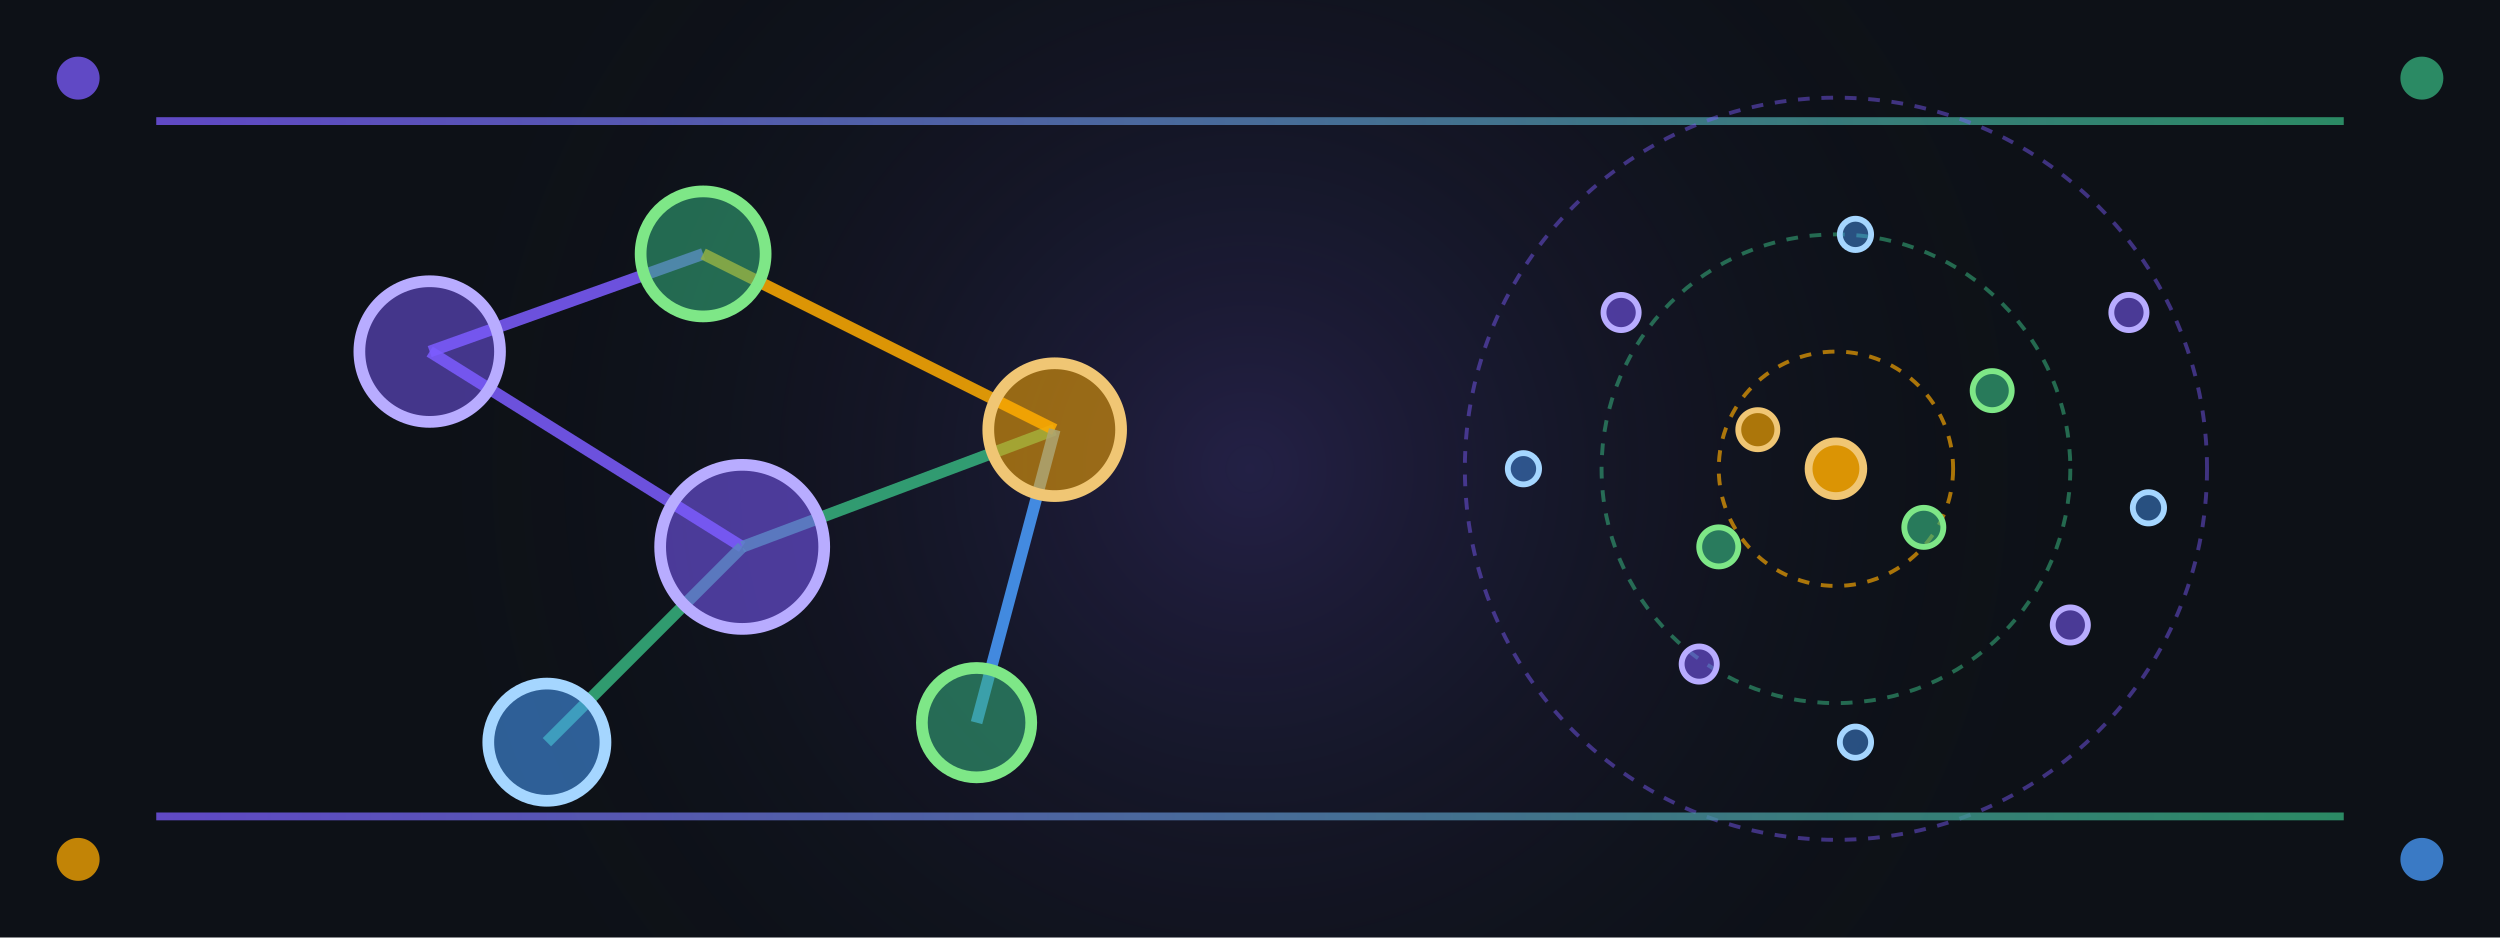
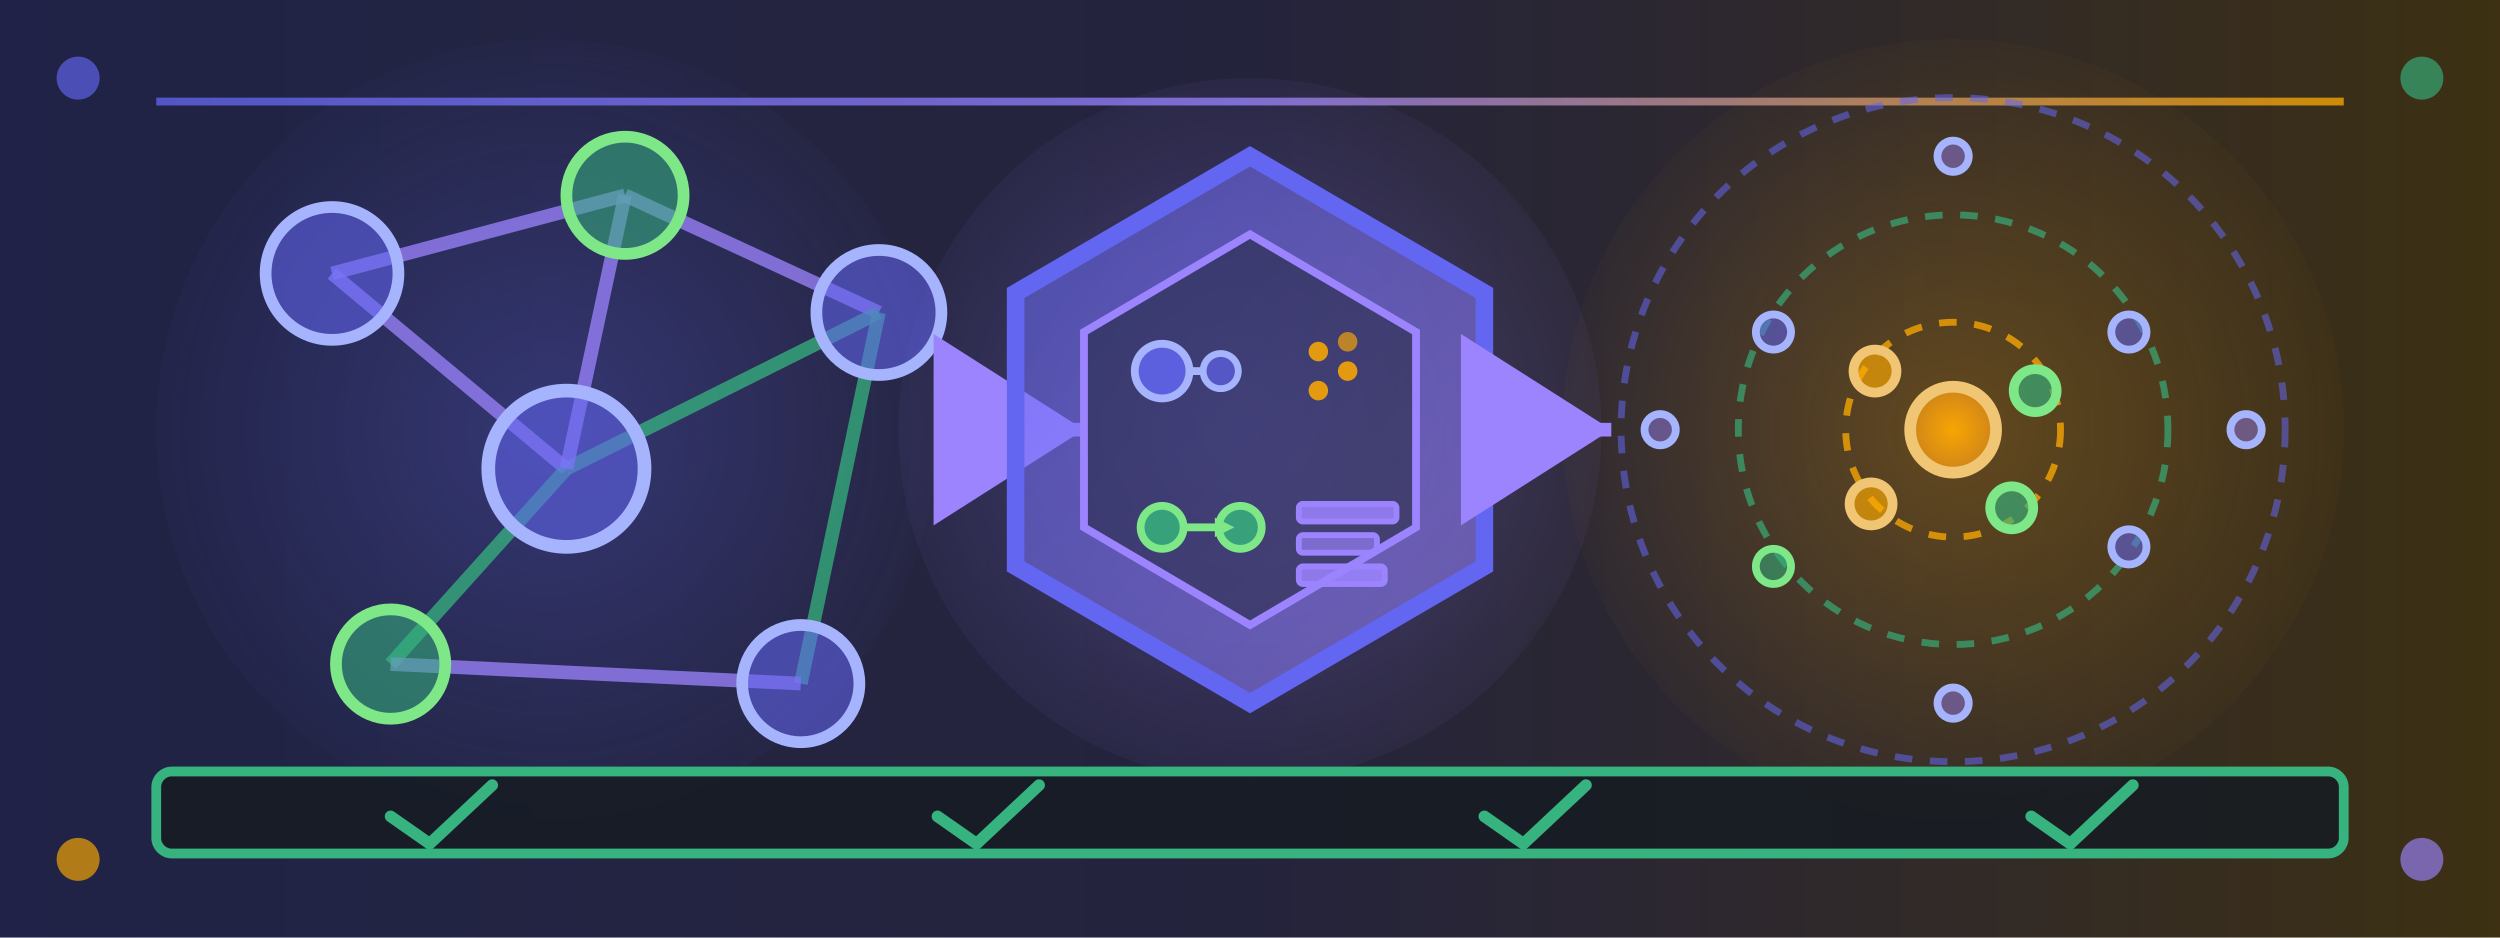
- <svg xmlns="http://www.w3.org/2000/svg" viewBox="0 0 1280 480" width="1280" height="480">
+ <svg xmlns="http://www.w3.org/2000/svg" viewBox="0 0 1280 480" width="1280" height="480" role="img" aria-label="HelixDB from Zero — companion repo hero: graph and vector engine unified, four runtime contracts">
  <defs>
-     <radialGradient id="bg-glow" cx="640" cy="240" r="720" gradientUnits="userSpaceOnUse">
-       <stop offset="0" stop-color="#7c5cff" stop-opacity="0.20" />
-       <stop offset="0.6" stop-color="#0d1117" stop-opacity="0" />
+     <linearGradient id="bgWashH" x1="0%" y1="0%" x2="100%" y2="0%">
+       <stop offset="0%" stop-color="#6366f1" stop-opacity="0.22" />
+       <stop offset="50%" stop-color="#9c84ff" stop-opacity="0.16" />
+       <stop offset="100%" stop-color="#ffab00" stop-opacity="0.20" />
+     </linearGradient>
+     <radialGradient id="leftGlowH" cx="50%" cy="50%" r="55%">
+       <stop offset="0%" stop-color="#6366f1" stop-opacity="0.28" />
+       <stop offset="100%" stop-color="#6366f1" stop-opacity="0" />
    </radialGradient>
-     <linearGradient id="edge-grad" x1="0" y1="0" x2="1" y2="0">
-       <stop offset="0" stop-color="#7c5cff" />
-       <stop offset="1" stop-color="#36b37e" />
+     <radialGradient id="centerGlowH" cx="50%" cy="50%" r="60%">
+       <stop offset="0%" stop-color="#9c84ff" stop-opacity="0.30" />
+       <stop offset="100%" stop-color="#9c84ff" stop-opacity="0" />
+     </radialGradient>
+     <radialGradient id="rightGlowH" cx="50%" cy="50%" r="55%">
+       <stop offset="0%" stop-color="#ffab00" stop-opacity="0.24" />
+       <stop offset="100%" stop-color="#ffab00" stop-opacity="0" />
+     </radialGradient>
+     <linearGradient id="engineFillH" x1="0%" y1="0%" x2="100%" y2="100%">
+       <stop offset="0%" stop-color="#6366f1" stop-opacity="0.55" />
+       <stop offset="100%" stop-color="#9c84ff" stop-opacity="0.55" />
    </linearGradient>
+     <radialGradient id="hubFillH" cx="50%" cy="50%" r="60%">
+       <stop offset="0%" stop-color="#ffab00" stop-opacity="0.95" />
+       <stop offset="100%" stop-color="#ff9d1a" stop-opacity="0.65" />
+     </radialGradient>
+     <linearGradient id="ruleGrad" x1="0%" y1="0%" x2="100%" y2="0%">
+       <stop offset="0%" stop-color="#6366f1" />
+       <stop offset="50%" stop-color="#9c84ff" />
+       <stop offset="100%" stop-color="#ffab00" />
+     </linearGradient>
+     <marker id="arrowHL" markerWidth="14" markerHeight="14" refX="11" refY="7" orient="auto" markerUnits="strokeWidth">
+       <path d="M 0 0 L 11 7 L 0 14 Z" fill="#9c84ff" />
+     </marker>
+     <marker id="arrowHR" markerWidth="14" markerHeight="14" refX="11" refY="7" orient="auto" markerUnits="strokeWidth">
+       <path d="M 0 0 L 11 7 L 0 14 Z" fill="#9c84ff" />
+     </marker>
  </defs>
  <rect width="1280" height="480" fill="#0d1117" />
-   <rect width="1280" height="480" fill="url(#bg-glow)" />
-   <circle cx="40" cy="40" r="11" fill="#7c5cff" fill-opacity="0.75" />
-   <circle cx="1240" cy="40" r="11" fill="#36b37e" fill-opacity="0.75" />
-   <circle cx="40" cy="440" r="11" fill="#ffab00" fill-opacity="0.75" />
-   <circle cx="1240" cy="440" r="11" fill="#4a9eff" fill-opacity="0.75" />
-   <rect x="80" y="60" width="1120" height="4" fill="url(#edge-grad)" opacity="0.75" />
-   <g id="graph">
-     <line x1="220" y1="180" x2="360" y2="130" stroke="#7c5cff" stroke-width="6" opacity="0.85" />
-     <line x1="220" y1="180" x2="380" y2="280" stroke="#7c5cff" stroke-width="6" opacity="0.85" />
-     <line x1="380" y1="280" x2="540" y2="220" stroke="#36b37e" stroke-width="6" opacity="0.85" />
-     <line x1="380" y1="280" x2="280" y2="380" stroke="#36b37e" stroke-width="6" opacity="0.85" />
-     <line x1="360" y1="130" x2="540" y2="220" stroke="#ffab00" stroke-width="6" opacity="0.85" />
-     <line x1="540" y1="220" x2="500" y2="370" stroke="#4a9eff" stroke-width="6" opacity="0.85" />
-     <circle cx="220" cy="180" r="36" fill="#7c5cff" fill-opacity="0.50" stroke="#b8acff" stroke-width="6" />
-     <circle cx="360" cy="130" r="32" fill="#36b37e" fill-opacity="0.55" stroke="#7ee787" stroke-width="6" />
-     <circle cx="380" cy="280" r="42" fill="#7c5cff" fill-opacity="0.55" stroke="#b8acff" stroke-width="6" />
-     <circle cx="540" cy="220" r="34" fill="#ffab00" fill-opacity="0.55" stroke="#f0c674" stroke-width="6" />
-     <circle cx="280" cy="380" r="30" fill="#4a9eff" fill-opacity="0.55" stroke="#a5d6ff" stroke-width="6" />
-     <circle cx="500" cy="370" r="28" fill="#36b37e" fill-opacity="0.55" stroke="#7ee787" stroke-width="6" />
+   <rect width="1280" height="480" fill="url(#bgWashH)" />
+   <circle cx="280" cy="220" r="200" fill="url(#leftGlowH)" />
+   <circle cx="640" cy="220" r="180" fill="url(#centerGlowH)" />
+   <circle cx="1000" cy="220" r="200" fill="url(#rightGlowH)" />
+   <circle cx="40" cy="40" r="11" fill="#6366f1" fill-opacity="0.65" />
+   <circle cx="1240" cy="40" r="11" fill="#36b37e" fill-opacity="0.65" />
+   <circle cx="40" cy="440" r="11" fill="#ffab00" fill-opacity="0.65" />
+   <circle cx="1240" cy="440" r="11" fill="#9c84ff" fill-opacity="0.65" />
+   <rect x="80" y="50" width="1120" height="4" fill="url(#ruleGrad)" opacity="0.75" />
+   <g id="graph-zone-h">
+     <line x1="170" y1="140" x2="320" y2="100" stroke="#9c84ff" stroke-width="7" stroke-opacity="0.75" />
+     <line x1="170" y1="140" x2="290" y2="240" stroke="#9c84ff" stroke-width="7" stroke-opacity="0.75" />
+     <line x1="320" y1="100" x2="450" y2="160" stroke="#9c84ff" stroke-width="7" stroke-opacity="0.75" />
+     <line x1="290" y1="240" x2="450" y2="160" stroke="#36b37e" stroke-width="7" stroke-opacity="0.75" />
+     <line x1="290" y1="240" x2="200" y2="340" stroke="#36b37e" stroke-width="7" stroke-opacity="0.75" />
+     <line x1="450" y1="160" x2="410" y2="350" stroke="#36b37e" stroke-width="7" stroke-opacity="0.75" />
+     <line x1="200" y1="340" x2="410" y2="350" stroke="#9c84ff" stroke-width="7" stroke-opacity="0.75" />
+     <line x1="320" y1="100" x2="290" y2="240" stroke="#9c84ff" stroke-width="7" stroke-opacity="0.75" />
+     <circle cx="170" cy="140" r="34" fill="#6366f1" fill-opacity="0.55" stroke="#a5b4fc" stroke-width="6" />
+     <circle cx="320" cy="100" r="30" fill="#36b37e" fill-opacity="0.55" stroke="#7ee787" stroke-width="6" />
+     <circle cx="450" cy="160" r="32" fill="#6366f1" fill-opacity="0.55" stroke="#a5b4fc" stroke-width="6" />
+     <circle cx="290" cy="240" r="40" fill="#6366f1" fill-opacity="0.55" stroke="#a5b4fc" stroke-width="7" />
+     <circle cx="200" cy="340" r="28" fill="#36b37e" fill-opacity="0.55" stroke="#7ee787" stroke-width="6" />
+     <circle cx="410" cy="350" r="30" fill="#6366f1" fill-opacity="0.55" stroke="#a5b4fc" stroke-width="6" />
  </g>
-   <g id="vector-space">
-     <circle cx="940" cy="240" r="190" fill="none" stroke="#7c5cff" stroke-width="2" stroke-dasharray="6 6" opacity="0.45" />
-     <circle cx="940" cy="240" r="120" fill="none" stroke="#36b37e" stroke-width="2" stroke-dasharray="6 6" opacity="0.55" />
-     <circle cx="940" cy="240" r="60" fill="none" stroke="#ffab00" stroke-width="2" stroke-dasharray="6 6" opacity="0.65" />
-     <circle cx="940" cy="240" r="14" fill="#ffab00" fill-opacity="0.85" stroke="#f0c674" stroke-width="4" />
-     <circle cx="900" cy="220" r="10" fill="#ffab00" fill-opacity="0.65" stroke="#f0c674" stroke-width="3" />
-     <circle cx="985" cy="270" r="10" fill="#36b37e" fill-opacity="0.65" stroke="#7ee787" stroke-width="3" />
-     <circle cx="880" cy="280" r="10" fill="#36b37e" fill-opacity="0.65" stroke="#7ee787" stroke-width="3" />
-     <circle cx="1020" cy="200" r="10" fill="#36b37e" fill-opacity="0.65" stroke="#7ee787" stroke-width="3" />
-     <circle cx="830" cy="160" r="9" fill="#7c5cff" fill-opacity="0.55" stroke="#b8acff" stroke-width="3" />
-     <circle cx="1060" cy="320" r="9" fill="#7c5cff" fill-opacity="0.55" stroke="#b8acff" stroke-width="3" />
-     <circle cx="870" cy="340" r="9" fill="#7c5cff" fill-opacity="0.55" stroke="#b8acff" stroke-width="3" />
-     <circle cx="1090" cy="160" r="9" fill="#7c5cff" fill-opacity="0.55" stroke="#b8acff" stroke-width="3" />
-     <circle cx="780" cy="240" r="8" fill="#4a9eff" fill-opacity="0.45" stroke="#a5d6ff" stroke-width="3" />
-     <circle cx="1100" cy="260" r="8" fill="#4a9eff" fill-opacity="0.45" stroke="#a5d6ff" stroke-width="3" />
-     <circle cx="950" cy="120" r="8" fill="#4a9eff" fill-opacity="0.45" stroke="#a5d6ff" stroke-width="3" />
-     <circle cx="950" cy="380" r="8" fill="#4a9eff" fill-opacity="0.45" stroke="#a5d6ff" stroke-width="3" />
+   <line x1="495" y1="220" x2="555" y2="220" stroke="#9c84ff" stroke-width="7" marker-end="url(#arrowHL)" />
+   <g id="engine-zone-h">
+     <polygon points="640,80 760,150 760,290 640,360 520,290 520,150" fill="url(#engineFillH)" stroke="#6366f1" stroke-width="9" />
+     <polygon points="640,120 725,170 725,270 640,320 555,270 555,170" fill="#161b22" fill-opacity="0.45" stroke="#9c84ff" stroke-width="4" />
+     <circle cx="595" cy="190" r="14" fill="#6366f1" fill-opacity="0.85" stroke="#a5b4fc" stroke-width="4" />
+     <circle cx="625" cy="190" r="9" fill="#6366f1" fill-opacity="0.65" stroke="#a5b4fc" stroke-width="3.5" />
+     <line x1="609" y1="190" x2="616" y2="190" stroke="#a5b4fc" stroke-width="4" />
+     <circle cx="675" cy="180" r="5" fill="#ffab00" fill-opacity="0.85" />
+     <circle cx="690" cy="190" r="5" fill="#ffab00" fill-opacity="0.85" />
+     <circle cx="675" cy="200" r="5" fill="#ffab00" fill-opacity="0.85" />
+     <circle cx="690" cy="175" r="5" fill="#ffab00" fill-opacity="0.65" />
+     <circle cx="595" cy="270" r="11" fill="#36b37e" fill-opacity="0.85" stroke="#7ee787" stroke-width="4" />
+     <circle cx="635" cy="270" r="11" fill="#36b37e" fill-opacity="0.85" stroke="#7ee787" stroke-width="4" />
+     <line x1="606" y1="270" x2="624" y2="270" stroke="#7ee787" stroke-width="4" />
+     <polygon points="622,265 632,270 622,275" fill="#7ee787" />
+     <rect x="665" y="258" width="50" height="9" rx="2" fill="#9c84ff" fill-opacity="0.85" stroke="#9c84ff" stroke-width="3" />
+     <rect x="665" y="274" width="40" height="9" rx="2" fill="#9c84ff" fill-opacity="0.65" stroke="#9c84ff" stroke-width="3" />
+     <rect x="665" y="290" width="44" height="9" rx="2" fill="#9c84ff" fill-opacity="0.85" stroke="#9c84ff" stroke-width="3" />
  </g>
-   <rect x="80" y="416" width="1120" height="4" fill="url(#edge-grad)" opacity="0.75" />
+   <line x1="765" y1="220" x2="825" y2="220" stroke="#9c84ff" stroke-width="7" marker-end="url(#arrowHR)" />
+   <g id="vector-zone-h">
+     <circle cx="1000" cy="220" r="170" fill="none" stroke="#6366f1" stroke-width="3.5" stroke-dasharray="9 9" opacity="0.55" />
+     <circle cx="1000" cy="220" r="110" fill="none" stroke="#36b37e" stroke-width="3.5" stroke-dasharray="9 9" opacity="0.65" />
+     <circle cx="1000" cy="220" r="55" fill="none" stroke="#ffab00" stroke-width="3.5" stroke-dasharray="9 9" opacity="0.75" />
+     <circle cx="1000" cy="220" r="22" fill="url(#hubFillH)" stroke="#f0c674" stroke-width="6" />
+     <circle cx="960" cy="190" r="11" fill="#ffab00" fill-opacity="0.65" stroke="#f0c674" stroke-width="5" />
+     <circle cx="1042" cy="200" r="11" fill="#36b37e" fill-opacity="0.65" stroke="#7ee787" stroke-width="5" />
+     <circle cx="1030" cy="260" r="11" fill="#36b37e" fill-opacity="0.65" stroke="#7ee787" stroke-width="5" />
+     <circle cx="958" cy="258" r="11" fill="#ffab00" fill-opacity="0.65" stroke="#f0c674" stroke-width="5" />
+     <circle cx="908" cy="170" r="9" fill="#6366f1" fill-opacity="0.55" stroke="#a5b4fc" stroke-width="4" />
+     <circle cx="1090" cy="170" r="9" fill="#6366f1" fill-opacity="0.55" stroke="#a5b4fc" stroke-width="4" />
+     <circle cx="1090" cy="280" r="9" fill="#6366f1" fill-opacity="0.55" stroke="#a5b4fc" stroke-width="4" />
+     <circle cx="908" cy="290" r="9" fill="#36b37e" fill-opacity="0.55" stroke="#7ee787" stroke-width="4" />
+     <circle cx="850" cy="220" r="8" fill="#9c84ff" fill-opacity="0.45" stroke="#a5b4fc" stroke-width="4" />
+     <circle cx="1150" cy="220" r="8" fill="#9c84ff" fill-opacity="0.45" stroke="#a5b4fc" stroke-width="4" />
+     <circle cx="1000" cy="80" r="8" fill="#9c84ff" fill-opacity="0.45" stroke="#a5b4fc" stroke-width="4" />
+     <circle cx="1000" cy="360" r="8" fill="#9c84ff" fill-opacity="0.45" stroke="#a5b4fc" stroke-width="4" />
+   </g>
+   <g id="contracts-strip-h">
+     <rect x="80" y="395" width="1120" height="42" rx="8" fill="#161b22" fill-opacity="0.85" stroke="#36b37e" stroke-width="5" />
+     <g stroke="#36b37e" stroke-width="6" fill="none" stroke-linecap="round" stroke-linejoin="round">
+       <polyline points="200,418 220,432 252,402" />
+       <polyline points="480,418 500,432 532,402" />
+       <polyline points="760,418 780,432 812,402" />
+       <polyline points="1040,418 1060,432 1092,402" />
+     </g>
+   </g>
</svg>
